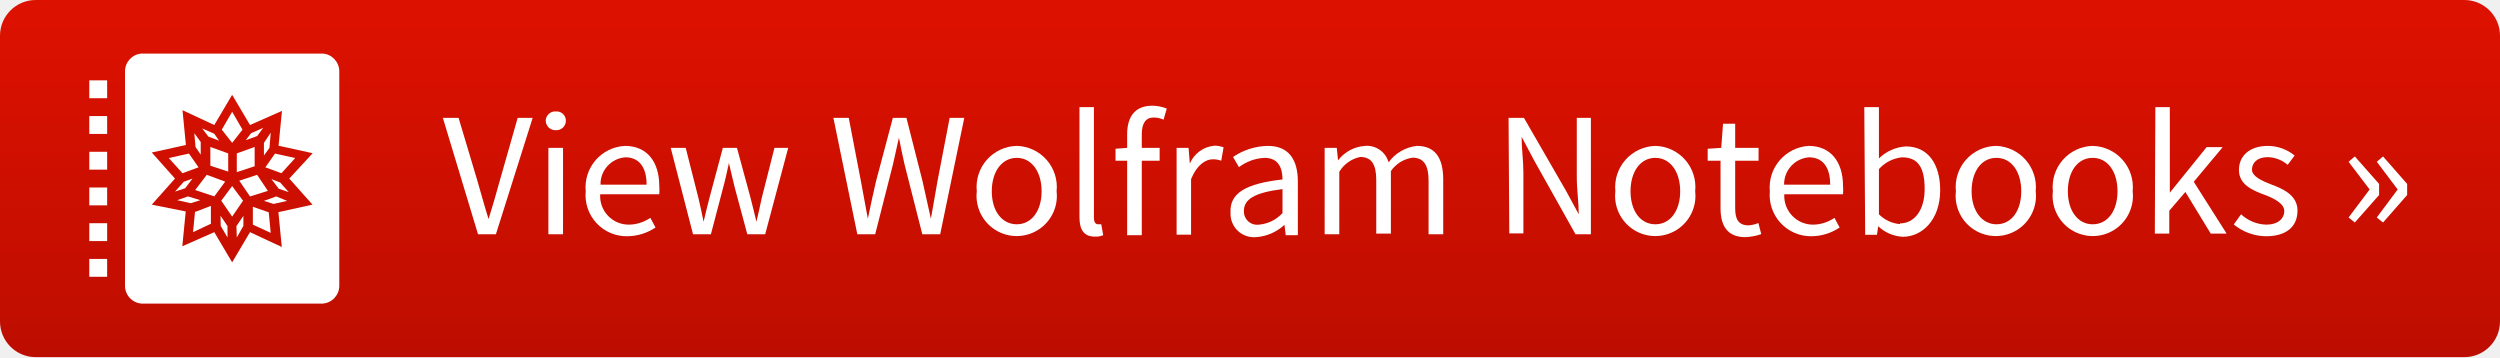
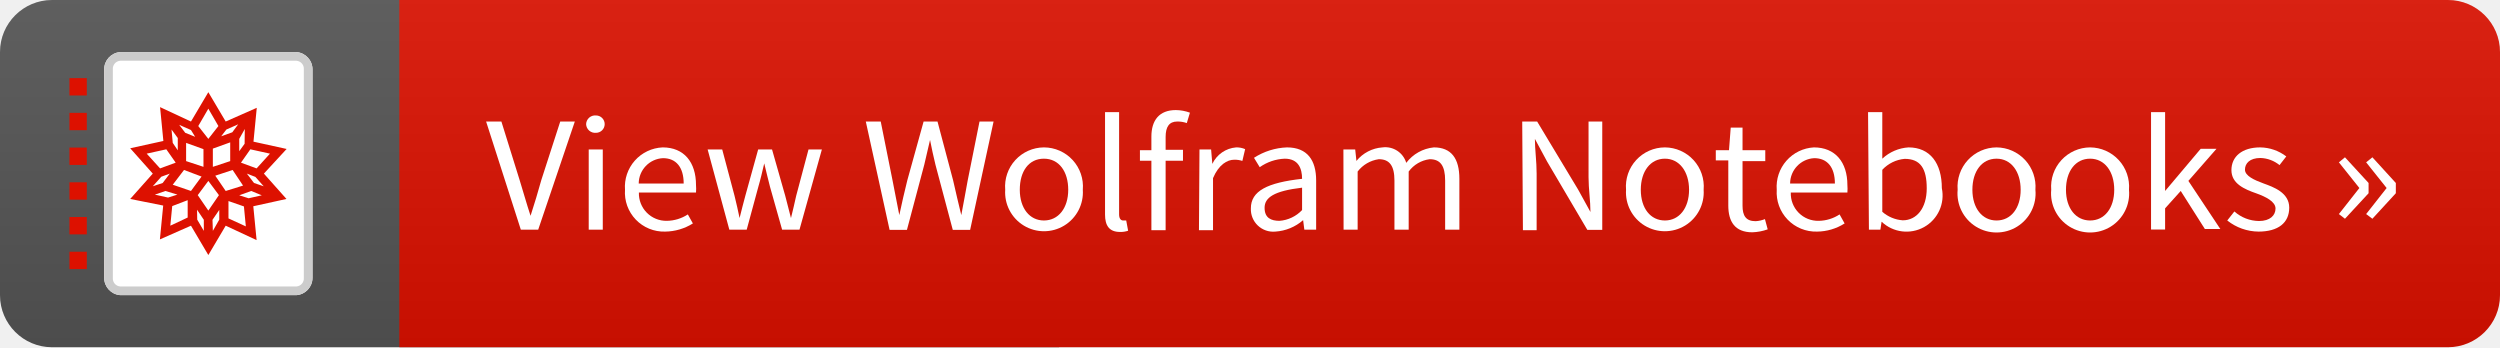
- <svg xmlns="http://www.w3.org/2000/svg" width="140" height="20" id="badge" viewBox="0 0 140 20">
+ <svg xmlns="http://www.w3.org/2000/svg" width="144" height="20" id="badge" viewBox="0 0 144 20">
  <defs>
-     <style>.cls-1{fill:url(#linear-gradient);}.cls-2{fill:#fff;}</style>
-     <linearGradient id="linear-gradient" x1="70" y1="0.7" x2="70" y2="21.56" gradientTransform="translate(140 20) rotate(-180)" gradientUnits="userSpaceOnUse">
-       <stop offset="0" stop-color="#d10" />
-       <stop offset="1" stop-color="#ba0d00" />
+     <style>.cls-1{fill:none;}.cls-2{clip-path:url(#clip-path);}.cls-3{fill:#555;}.cls-4{fill:#d10;}.cls-5{fill:url(#linear-gradient);}.cls-6{fill:#fff;}.cls-7{fill:#ccc;}</style>
+     <clipPath id="clip-path">
+       <rect class="cls-1" width="144" height="20" rx="3" />
+     </clipPath>
+     <linearGradient id="linear-gradient" x1="-105.14" y1="19.15" x2="-105.14" y2="18.15" gradientTransform="matrix(96, 0, 0, -20, 10165, 383)" gradientUnits="userSpaceOnUse">
+       <stop offset="0" stop-color="#bbb" stop-opacity="0.1" />
+       <stop offset="1" stop-opacity="0.1" />
    </linearGradient>
  </defs>
-   <rect class="cls-1" width="140" height="20" rx="2" transform="translate(140 20) rotate(180)" />
-   <rect class="cls-2" x="5" y="6.5" width="1" height="1" />
-   <rect class="cls-2" x="5" y="4.5" width="1" height="1" />
-   <rect class="cls-2" x="5" y="8.5" width="1" height="1" />
-   <rect class="cls-2" x="5" y="10.5" width="1" height="1" />
-   <rect class="cls-2" x="5" y="12.5" width="1" height="1" />
-   <rect class="cls-2" x="5" y="14.5" width="1" height="1" />
-   <path class="cls-2" d="M24.8,6.6h.88l1.05,3.51c.23.78.39,1.4.63,2.16h0c.24-.76.41-1.38.63-2.16l1-3.51h.84l-2.06,6.52h-1Z" />
-   <path class="cls-2" d="M30.56,6.76a.53.53,0,0,1,.57-.52.52.52,0,0,1,.56.52.53.53,0,0,1-.56.53A.54.54,0,0,1,30.56,6.76Zm.15,1.52h.82v4.84h-.82Z" />
-   <path class="cls-2" d="M35,8.17c1.23,0,1.92.88,1.92,2.26a3,3,0,0,1,0,.45H33.61a1.6,1.6,0,0,0,1.61,1.7,2.19,2.19,0,0,0,1.2-.38l.29.54a2.88,2.88,0,0,1-1.59.49,2.3,2.3,0,0,1-2.32-2.52A2.32,2.32,0,0,1,35,8.17Zm1.21,2.17c0-1-.44-1.53-1.19-1.53a1.5,1.5,0,0,0-1.39,1.53Z" />
-   <path class="cls-2" d="M37.56,8.28h.84l.71,2.8c.11.45.2.89.29,1.34h0c.11-.45.21-.89.33-1.34l.75-2.8h.79l.76,2.8c.12.45.22.89.33,1.34h0c.11-.45.2-.89.3-1.34l.71-2.8h.77l-1.29,4.84h-1l-.7-2.6c-.12-.46-.21-.9-.33-1.39h0c-.11.49-.2.94-.33,1.4l-.68,2.59h-1Z" />
-   <path class="cls-2" d="M46.67,6.6h.86l.68,3.54.39,2.11h0c.14-.71.3-1.41.46-2.11L50,6.6h.76l.9,3.54c.15.69.31,1.4.47,2.11h0c.13-.71.25-1.41.37-2.11l.68-3.54H54l-1.35,6.52h-1l-1-3.93c-.11-.51-.22-1-.31-1.48h0c-.11.51-.22,1-.33,1.48l-1,3.93h-1Z" />
-   <path class="cls-2" d="M56.94,8.17a2.3,2.3,0,0,1,2.23,2.54,2.25,2.25,0,1,1-4.47,0A2.3,2.3,0,0,1,56.94,8.17Zm0,4.39c.83,0,1.39-.75,1.39-1.85s-.56-1.87-1.39-1.87-1.4.76-1.4,1.87S56.11,12.56,56.94,12.56Z" />
-   <path class="cls-2" d="M60.45,6h.81V12.2c0,.26.11.36.23.36l.18,0,.11.61a1,1,0,0,1-.47.08c-.61,0-.86-.38-.86-1.09Z" />
-   <path class="cls-2" d="M65.16,6.7a1.37,1.37,0,0,0-.55-.12c-.45,0-.67.32-.67.94v.76h1V9h-1v4.17h-.82V9h-.65V8.33l.65-.05V7.52c0-1,.45-1.6,1.41-1.6a2.2,2.2,0,0,1,.81.16Z" />
-   <path class="cls-2" d="M65.89,8.28h.67l.07.88h0a1.65,1.65,0,0,1,1.37-1,1.38,1.38,0,0,1,.52.09L68.39,9a1.36,1.36,0,0,0-.47-.08c-.4,0-.89.3-1.22,1.11v3.11h-.81Z" />
-   <path class="cls-2" d="M71.82,10.05c0-.61-.21-1.21-1-1.21a2.58,2.58,0,0,0-1.44.52l-.33-.57A3.57,3.57,0,0,1,71,8.17c1.18,0,1.68.78,1.68,2v3H72l-.07-.58h0a2.58,2.58,0,0,1-1.6.69,1.31,1.31,0,0,1-1.42-1.37C68.85,10.81,69.77,10.28,71.82,10.05ZM70.5,12.58a2,2,0,0,0,1.32-.65V10.59c-1.62.2-2.16.6-2.16,1.21A.74.74,0,0,0,70.5,12.58Z" />
-   <path class="cls-2" d="M74.18,8.28h.68l.07.7h0a2.08,2.08,0,0,1,1.5-.81,1.26,1.26,0,0,1,1.33.92,2.26,2.26,0,0,1,1.59-.92c1,0,1.47.65,1.47,1.88v3.07H80v-3c0-.9-.29-1.29-.9-1.29a1.77,1.77,0,0,0-1.21.75v3.5h-.82v-3c0-.9-.28-1.29-.9-1.29A1.79,1.79,0,0,0,75,9.62v3.5h-.82Z" />
-   <path class="cls-2" d="M84.48,6.6h.86l2.36,4.09L88.41,12h0c0-.65-.11-1.39-.11-2.08V6.6h.79v6.52h-.86L85.92,9l-.71-1.34h0c0,.65.1,1.35.1,2v3.41h-.79Z" />
-   <path class="cls-2" d="M92.7,8.17a2.3,2.3,0,0,1,2.23,2.54,2.25,2.25,0,1,1-4.47,0A2.31,2.31,0,0,1,92.7,8.17Zm0,4.39c.83,0,1.39-.75,1.39-1.85s-.56-1.87-1.39-1.87-1.39.76-1.39,1.87S91.87,12.56,92.7,12.56Z" />
-   <path class="cls-2" d="M96.35,9h-.72V8.33l.76-.05.1-1.35h.68V8.28h1.31V9H97.17v2.68c0,.6.19.94.75.94a1.77,1.77,0,0,0,.55-.13l.16.62a3,3,0,0,1-.9.17c-1,0-1.38-.65-1.38-1.61Z" />
-   <path class="cls-2" d="M101.28,8.17c1.23,0,1.93.88,1.93,2.26a2.9,2.9,0,0,1,0,.45H99.92a1.61,1.61,0,0,0,1.61,1.7,2.16,2.16,0,0,0,1.2-.38l.29.54a2.86,2.86,0,0,1-1.59.49,2.31,2.31,0,0,1-2.32-2.52A2.33,2.33,0,0,1,101.28,8.17Zm1.21,2.17c0-1-.43-1.53-1.19-1.53a1.51,1.51,0,0,0-1.39,1.53Z" />
-   <path class="cls-2" d="M104.4,6h.82V8l0,.87a2.36,2.36,0,0,1,1.51-.67c1.25,0,1.92,1,1.92,2.45,0,1.65-1,2.61-2.09,2.61a2.16,2.16,0,0,1-1.38-.59h0l-.07.48h-.66Zm2,6.51c.8,0,1.38-.73,1.38-1.92s-.35-1.78-1.27-1.78a2,2,0,0,0-1.29.66V12A1.88,1.88,0,0,0,106.4,12.55Z" />
-   <path class="cls-2" d="M111.8,8.17A2.31,2.31,0,0,1,114,10.71a2.25,2.25,0,1,1-4.47,0A2.3,2.3,0,0,1,111.8,8.17Zm0,4.39c.84,0,1.39-.75,1.39-1.85s-.55-1.87-1.39-1.87-1.39.76-1.39,1.87S111,12.56,111.8,12.56Z" />
-   <path class="cls-2" d="M117.19,8.17a2.31,2.31,0,0,1,2.24,2.54,2.25,2.25,0,1,1-4.47,0A2.3,2.3,0,0,1,117.19,8.17Zm0,4.39c.84,0,1.39-.75,1.39-1.85s-.55-1.87-1.39-1.87-1.39.76-1.39,1.87S116.37,12.56,117.19,12.56Z" />
-   <path class="cls-2" d="M120.7,6h.81v4.79h0l2.06-2.55h.9l-1.62,1.94,1.84,2.9h-.89l-1.42-2.33-.9,1.05v1.28h-.81Z" />
-   <path class="cls-2" d="M125.5,12a2.16,2.16,0,0,0,1.42.58c.64,0,1-.34,1-.76s-.57-.71-1.1-.91c-.69-.25-1.44-.58-1.44-1.39S126,8.17,127,8.17a2.39,2.39,0,0,1,1.5.54l-.39.52A1.78,1.78,0,0,0,127,8.8c-.61,0-.89.33-.89.7s.53.62,1.08.83,1.47.55,1.47,1.46-.63,1.44-1.77,1.44a2.89,2.89,0,0,1-1.8-.66Z" />
-   <path class="cls-2" d="M132.7,10.61l-1.18-1.55.35-.3,1.36,1.54v.62l-1.36,1.54-.35-.28Zm1.57,0L133.1,9.06l.35-.3,1.35,1.54v.62l-1.35,1.54-.35-.28Z" />
-   <path class="cls-2" d="M12.27,7.88,12,7.49l-.68-.3.35.46ZM11.12,9.37l-.54-.77-1.13.25.77.85Zm.12-.71,0-.71-.36-.49.07.77ZM10.53,11l-.61.21.76.17.54-.17Zm.25-1-.49.18-.49.55.57-.19Zm1-.72,1,.33V8.59l-1-.36Zm3.38-1.85L14.78,8l0,.71.31-.43Zm-.42-.27-.68.3-.3.39.64-.23ZM13.26,9.64l1-.33,0-1.08-1,.36Zm-2.34,2.23L10.81,13l1-.47,0-1Zm2.66-4.61-.58-1-.58,1L13,8Zm-2,2.53-.65.85L12,11l.61-.83Zm3.62.24.41.54.56.19-.48-.54Zm.2-1.43-.54.77.9.33.77-.85ZM18.08,3H7.92A1,1,0,0,0,7,4V16a1,1,0,0,0,.92,1H18.08A1,1,0,0,0,19,16V4A1,1,0,0,0,18.08,3Zm-.58,8.46-1.91.42.19,1.95L14,13l-1,1.69L12,13l-1.79.79.19-1.95L8.5,11.46,9.8,10,8.5,8.54l1.91-.42-.19-1.95L12,7l1-1.69L14,7l1.79-.79-.19,1.95,1.91.42L16.2,10Zm-5.14,1.19.38.65v-.64l-.39-.58Zm2.42-1.4.54.17.76-.17L15.47,11ZM13.26,13.3l.37-.65,0-.56-.39.57Zm.9-1.72,0,1,1,.46-.11-1.15ZM13,10.42l-.61.82.61.89.61-.89Zm1.4-.63-1,.33L14,11l1-.31Z" />
+   <g class="cls-2">
+     <path class="cls-3" d="M0,0H61V20H0Z" />
+     <path class="cls-4" d="M23,0H144V20H23Z" />
+     <path class="cls-5" d="M0,0H144V20H0Z" />
+   </g>
+   <rect class="cls-4" x="6" y="4" width="11" height="12" />
+   <rect class="cls-4" x="4" y="6.5" width="1" height="1" />
+   <rect class="cls-4" x="4" y="4.5" width="1" height="1" />
+   <rect class="cls-4" x="4" y="8.5" width="1" height="1" />
+   <rect class="cls-4" x="4" y="10.5" width="1" height="1" />
+   <rect class="cls-4" x="4" y="12.5" width="1" height="1" />
+   <rect class="cls-4" x="4" y="14.5" width="1" height="1" />
+   <path class="cls-6" d="M10.24,8.66l0-.71-.36-.49.07.77Zm1-.78L11,7.49l-.68-.3.35.46ZM10.12,9.37,9.58,8.6l-1.13.25.77.85ZM9.53,11l-.61.21.76.17.54-.17Zm.25-1-.49.18-.49.55.57-.19Zm2.48-.39,1-.33,0-1.08-1,.36Zm1.46-2.45-.68.3-.3.39.64-.23Zm-3,2.12,1,.33V8.59l-1-.36Zm3.38-1.85L13.78,8l0,.71.31-.43ZM9.92,11.87,9.81,13l1-.47,0-1Zm2.66-4.61-.58-1-.58,1L12,8ZM14.22,10l.41.54.56.19-.48-.54ZM10.6,9.79l-.65.85L11,11l.61-.83Zm3.18,1.46.54.17.76-.17L14.47,11Zm.64-2.65-.54.77.9.33.77-.85ZM17.08,3H6.92A1,1,0,0,0,6,4V16a1,1,0,0,0,.92,1H17.08A1,1,0,0,0,18,16V4A1,1,0,0,0,17.08,3Zm-.58,8.46-1.91.42.19,1.95L13,13l-1,1.69L11,13l-1.79.79.19-1.95L7.5,11.46,8.8,10,7.5,8.54l1.91-.42L9.22,6.17,11,7l1-1.69L13,7l1.79-.79-.19,1.95,1.91.42L15.2,10Zm-3.34.12,0,1,1,.46-.11-1.15ZM12,10.42l-.61.82.61.89.61-.89Zm-.64,2.23.38.65v-.64l-.39-.58Zm.9.65.37-.65,0-.56-.39.57ZM13.4,9.79l-1,.33L13,11l1-.31Z" />
+   <path class="cls-6" d="M28,7h.88l1.05,3.37c.23.74.39,1.33.63,2.06h0c.24-.73.41-1.32.62-2.06L32.27,7h.84L31,13.23h-1Z" />
+   <path class="cls-6" d="M33.76,7.15a.52.52,0,0,1,.57-.5.5.5,0,1,1,0,1A.52.52,0,0,1,33.76,7.15Zm.15,1.46h.81v4.62h-.81Z" />
+   <path class="cls-6" d="M38.17,8.49c1.23,0,1.92.85,1.92,2.17a2.72,2.72,0,0,1,0,.43H36.8a1.58,1.58,0,0,0,1.61,1.63,2.27,2.27,0,0,0,1.21-.37l.29.52a3.06,3.06,0,0,1-1.6.47A2.25,2.25,0,0,1,36,10.93,2.27,2.27,0,0,1,38.17,8.49Zm1.21,2.08c0-.94-.44-1.46-1.19-1.46a1.47,1.47,0,0,0-1.4,1.46Z" />
+   <path class="cls-6" d="M40.76,8.61h.84l.71,2.67c.11.44.2.85.29,1.28h0c.11-.43.21-.85.33-1.28l.74-2.67h.8l.76,2.67c.11.44.22.85.33,1.28h0c.11-.43.2-.84.3-1.28l.71-2.67h.77l-1.29,4.62h-1l-.7-2.48c-.12-.44-.21-.87-.33-1.34h0c-.11.47-.21.91-.34,1.35l-.67,2.47h-1Z" />
+   <path class="cls-6" d="M49.87,7h.86l.68,3.39.39,2h0c.14-.67.3-1.35.46-2L53.2,7H54l.9,3.39c.15.66.31,1.35.47,2h0c.13-.67.25-1.35.37-2L56.42,7h.81l-1.35,6.24h-1l-1-3.76c-.11-.48-.22-.93-.31-1.42h0c-.11.49-.22.94-.33,1.42l-1,3.76h-1Z" />
+   <path class="cls-6" d="M60.13,8.49a2.25,2.25,0,0,1,2.24,2.44,2.24,2.24,0,1,1-4.47,0A2.25,2.25,0,0,1,60.13,8.49Zm0,4.21c.84,0,1.4-.72,1.4-1.77S61,9.14,60.13,9.14s-1.39.72-1.39,1.79S59.31,12.7,60.13,12.7Z" />
+   <path class="cls-6" d="M63.65,6.46h.81v5.89c0,.25.11.35.23.35l.18,0,.11.59a1.33,1.33,0,0,1-.47.07c-.62,0-.86-.37-.86-1Z" />
+   <path class="cls-6" d="M68.36,7.09A1.54,1.54,0,0,0,67.81,7c-.46,0-.67.3-.67.89v.74h1v.63h-1v4h-.82v-4h-.66V8.65l.66,0V7.87c0-.94.45-1.53,1.41-1.53a2.44,2.44,0,0,1,.81.15Z" />
+   <path class="cls-6" d="M69.09,8.61h.67l.07.83h0a1.66,1.66,0,0,1,1.37-.95,1.21,1.21,0,0,1,.52.1l-.16.68a1.37,1.37,0,0,0-.47-.07c-.4,0-.89.28-1.22,1.06v3h-.81Z" />
+   <path class="cls-6" d="M75,10.3c0-.59-.21-1.16-1-1.16a2.69,2.69,0,0,0-1.44.49l-.33-.54a3.75,3.75,0,0,1,1.9-.6c1.18,0,1.68.75,1.68,1.9v2.84h-.68l-.07-.55h0a2.68,2.68,0,0,1-1.6.66A1.29,1.29,0,0,1,72.05,12C72.05,11,73,10.52,75,10.3ZM73.7,12.72A2,2,0,0,0,75,12.1V10.81c-1.62.19-2.16.57-2.16,1.16S73.22,12.72,73.7,12.72Z" />
+   <path class="cls-6" d="M77.38,8.61h.68l.07.66h0a2.12,2.12,0,0,1,1.5-.78A1.26,1.26,0,0,1,81,9.38a2.27,2.27,0,0,1,1.59-.89c1,0,1.47.63,1.47,1.81v2.93h-.82V10.4c0-.86-.28-1.23-.89-1.23a1.78,1.78,0,0,0-1.21.71v3.35h-.82V10.4c0-.86-.29-1.23-.9-1.23a1.86,1.86,0,0,0-1.22.71v3.35h-.81Z" />
+   <path class="cls-6" d="M87.68,7h.86l2.36,3.92.71,1.29h0c0-.63-.11-1.33-.11-2V7h.79v6.24h-.86L89.11,9.3,88.41,8h0c0,.62.1,1.29.1,2v3.26h-.79Z" />
+   <path class="cls-6" d="M95.9,8.49a2.25,2.25,0,0,1,2.23,2.44,2.24,2.24,0,1,1-4.47,0A2.25,2.25,0,0,1,95.9,8.49Zm0,4.21c.83,0,1.39-.72,1.39-1.77s-.56-1.79-1.39-1.79-1.39.72-1.39,1.79S95.07,12.7,95.9,12.7Z" />
+   <path class="cls-6" d="M99.55,9.24h-.72V8.65l.76,0,.1-1.3h.68v1.3h1.31v.63h-1.31v2.57c0,.57.19.89.75.89a1.63,1.63,0,0,0,.54-.12l.16.59a2.87,2.87,0,0,1-.89.17c-1,0-1.38-.62-1.38-1.54Z" />
+   <path class="cls-6" d="M104.48,8.49c1.23,0,1.93.85,1.93,2.17a2.72,2.72,0,0,1,0,.43h-3.26a1.57,1.57,0,0,0,1.61,1.63,2.24,2.24,0,0,0,1.2-.37l.29.52a3,3,0,0,1-1.59.47,2.26,2.26,0,0,1-2.32-2.41A2.27,2.27,0,0,1,104.48,8.49Zm1.21,2.08c0-.94-.44-1.46-1.19-1.46a1.47,1.47,0,0,0-1.39,1.46Z" />
+   <path class="cls-6" d="M107.6,6.46h.82V8.3l0,.84a2.44,2.44,0,0,1,1.51-.65c1.25,0,1.92.92,1.92,2.35a2.08,2.08,0,0,1-3.47,1.93h0l-.07.46h-.66Zm2,6.23c.8,0,1.38-.7,1.38-1.84s-.36-1.7-1.27-1.7a2,2,0,0,0-1.29.63V12.2A2,2,0,0,0,109.6,12.69Z" />
+   <path class="cls-6" d="M115,8.49a2.26,2.26,0,0,1,2.24,2.44,2.25,2.25,0,1,1-4.48,0A2.26,2.26,0,0,1,115,8.49Zm0,4.21c.84,0,1.39-.72,1.39-1.77s-.55-1.79-1.39-1.79-1.39.72-1.39,1.79S114.18,12.7,115,12.7Z" />
+   <path class="cls-6" d="M120.39,8.49a2.26,2.26,0,0,1,2.24,2.44,2.25,2.25,0,1,1-4.48,0A2.26,2.26,0,0,1,120.39,8.49Zm0,4.21c.84,0,1.39-.72,1.39-1.77s-.55-1.79-1.39-1.79S119,9.86,119,10.93,119.57,12.7,120.39,12.7Z" />
+   <path class="cls-6" d="M123.9,6.46h.81V11h0l2.05-2.43h.91l-1.62,1.85,1.84,2.77H127L125.61,11l-.9,1v1.22h-.81Z" />
+   <path class="cls-6" d="M128.7,12.18a2.16,2.16,0,0,0,1.42.55c.63,0,.95-.32.95-.72s-.57-.68-1.1-.87c-.69-.24-1.44-.56-1.44-1.34s.61-1.31,1.66-1.31a2.53,2.53,0,0,1,1.5.52l-.39.5a1.82,1.82,0,0,0-1.1-.41c-.61,0-.89.31-.89.67s.53.6,1.08.8,1.47.52,1.47,1.39-.63,1.38-1.77,1.38a2.93,2.93,0,0,1-1.8-.64Z" />
+   <path class="cls-6" d="M135.9,10.83l-1.18-1.48.35-.29,1.36,1.48v.59l-1.36,1.47-.35-.27Zm1.57,0-1.18-1.48.36-.29L138,10.54v.59l-1.35,1.47-.36-.27Z" />
+   <path class="cls-7" d="M17.08,3.5a.46.46,0,0,1,.42.5V16a.46.46,0,0,1-.42.5H6.92A.46.46,0,0,1,6.5,16V4a.46.46,0,0,1,.42-.5H17.08m0-.5H6.92A1,1,0,0,0,6,4V16a1,1,0,0,0,.92,1H17.08A1,1,0,0,0,18,16V4a1,1,0,0,0-.92-1Z" />
</svg>
